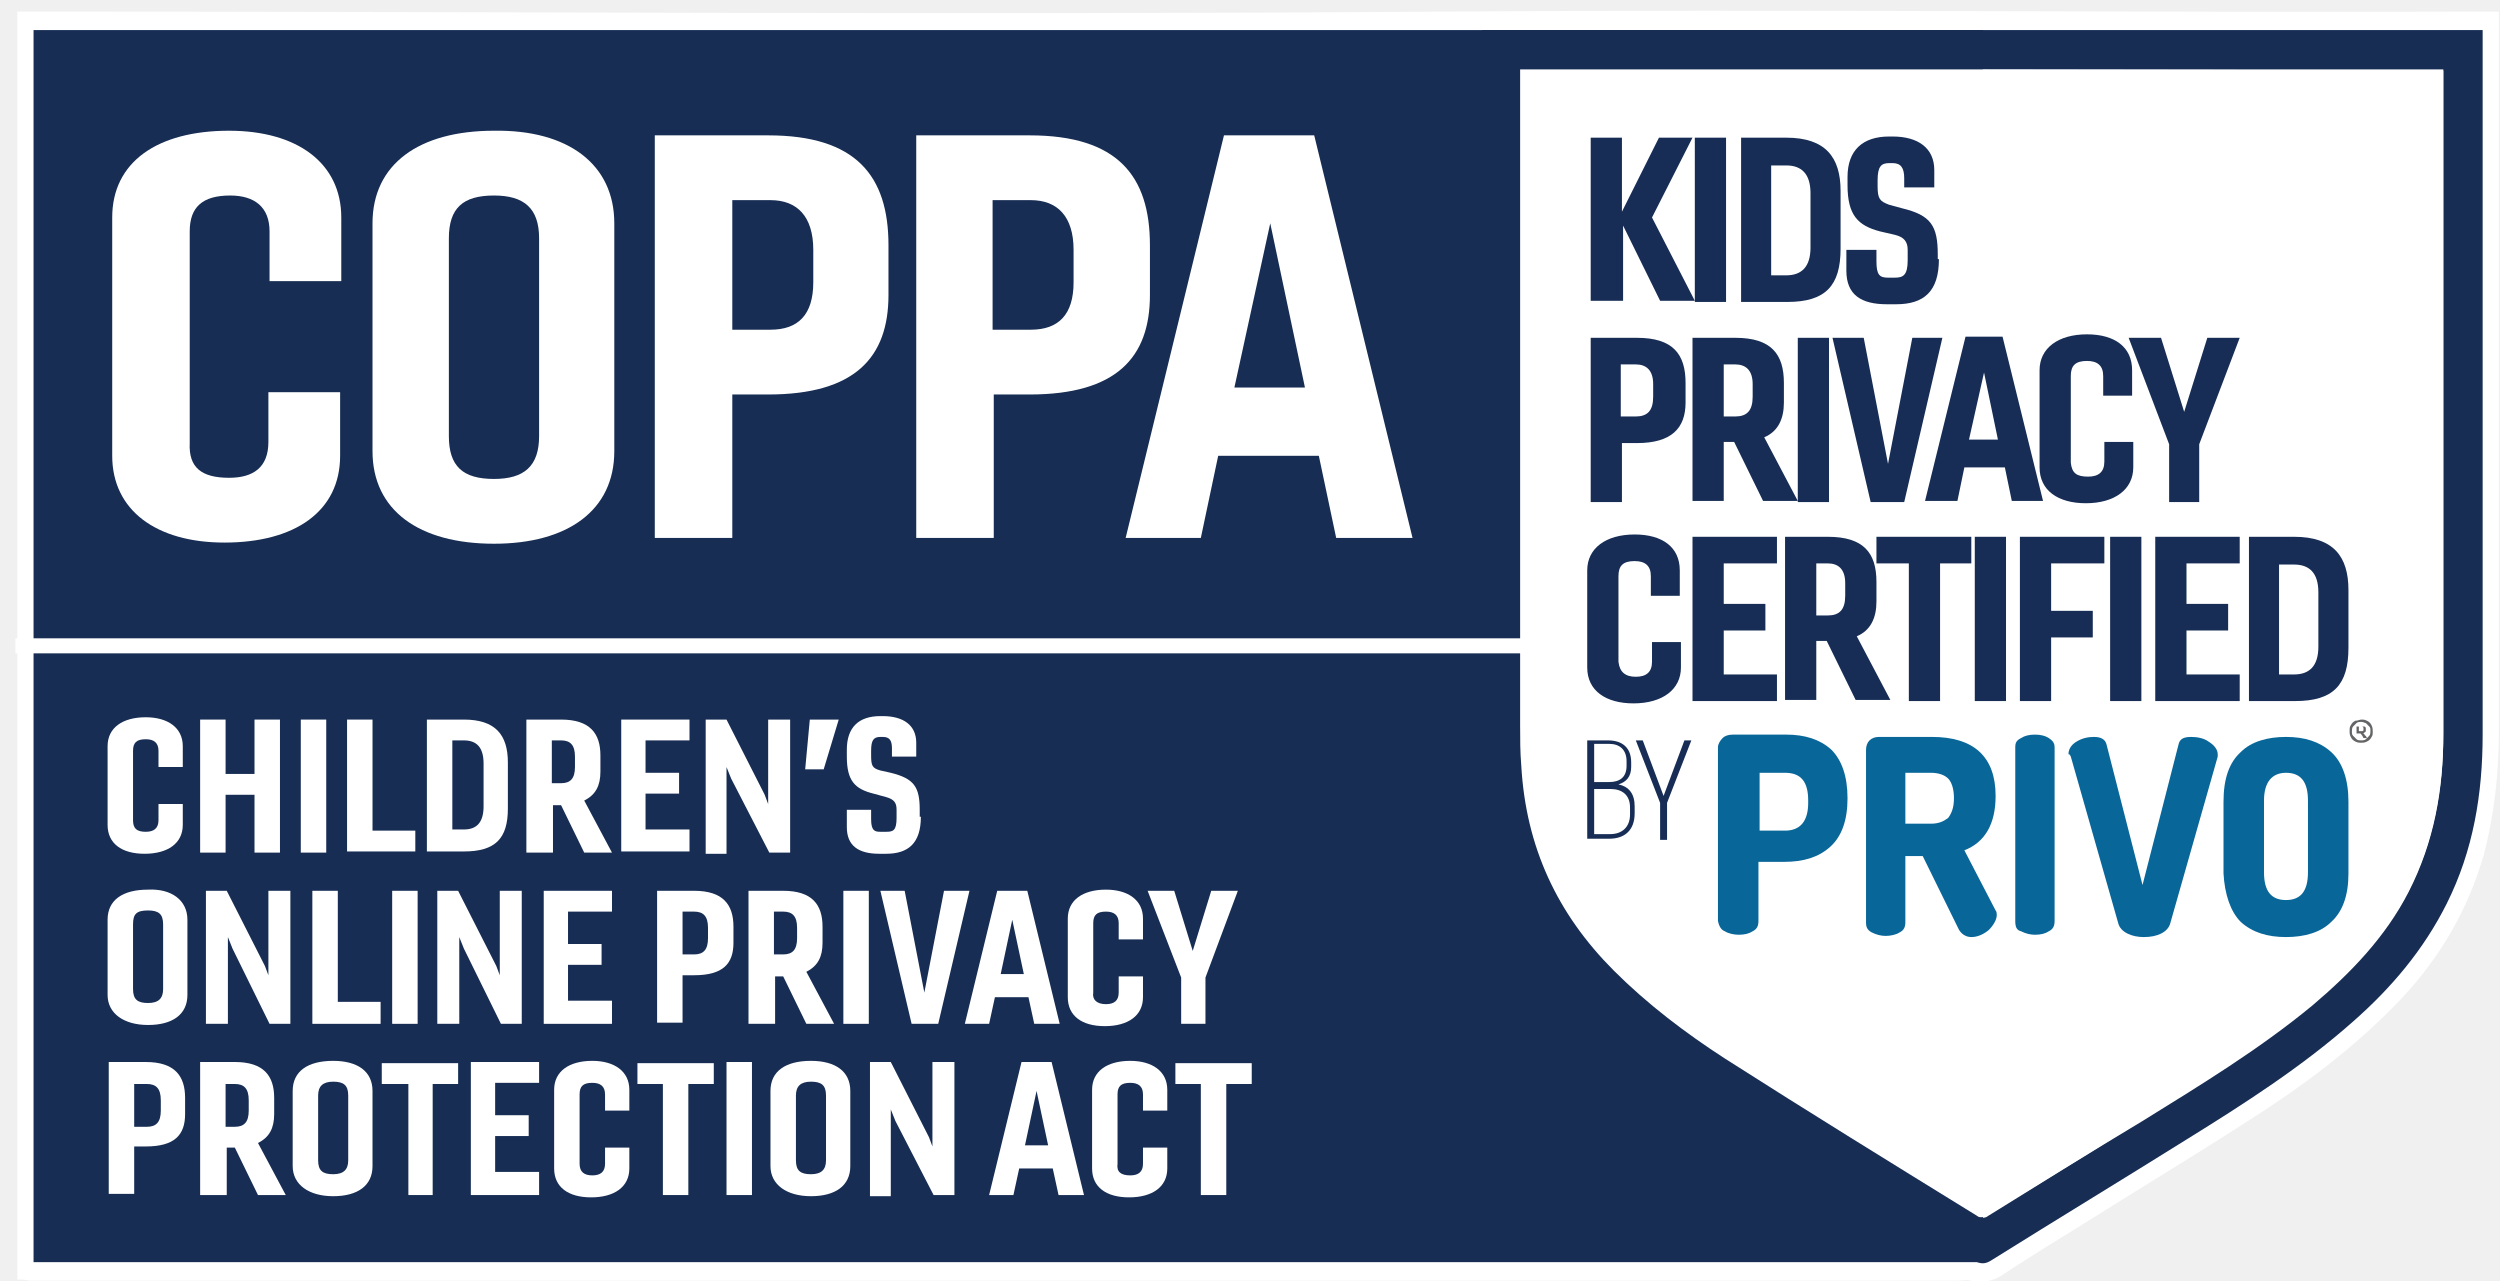
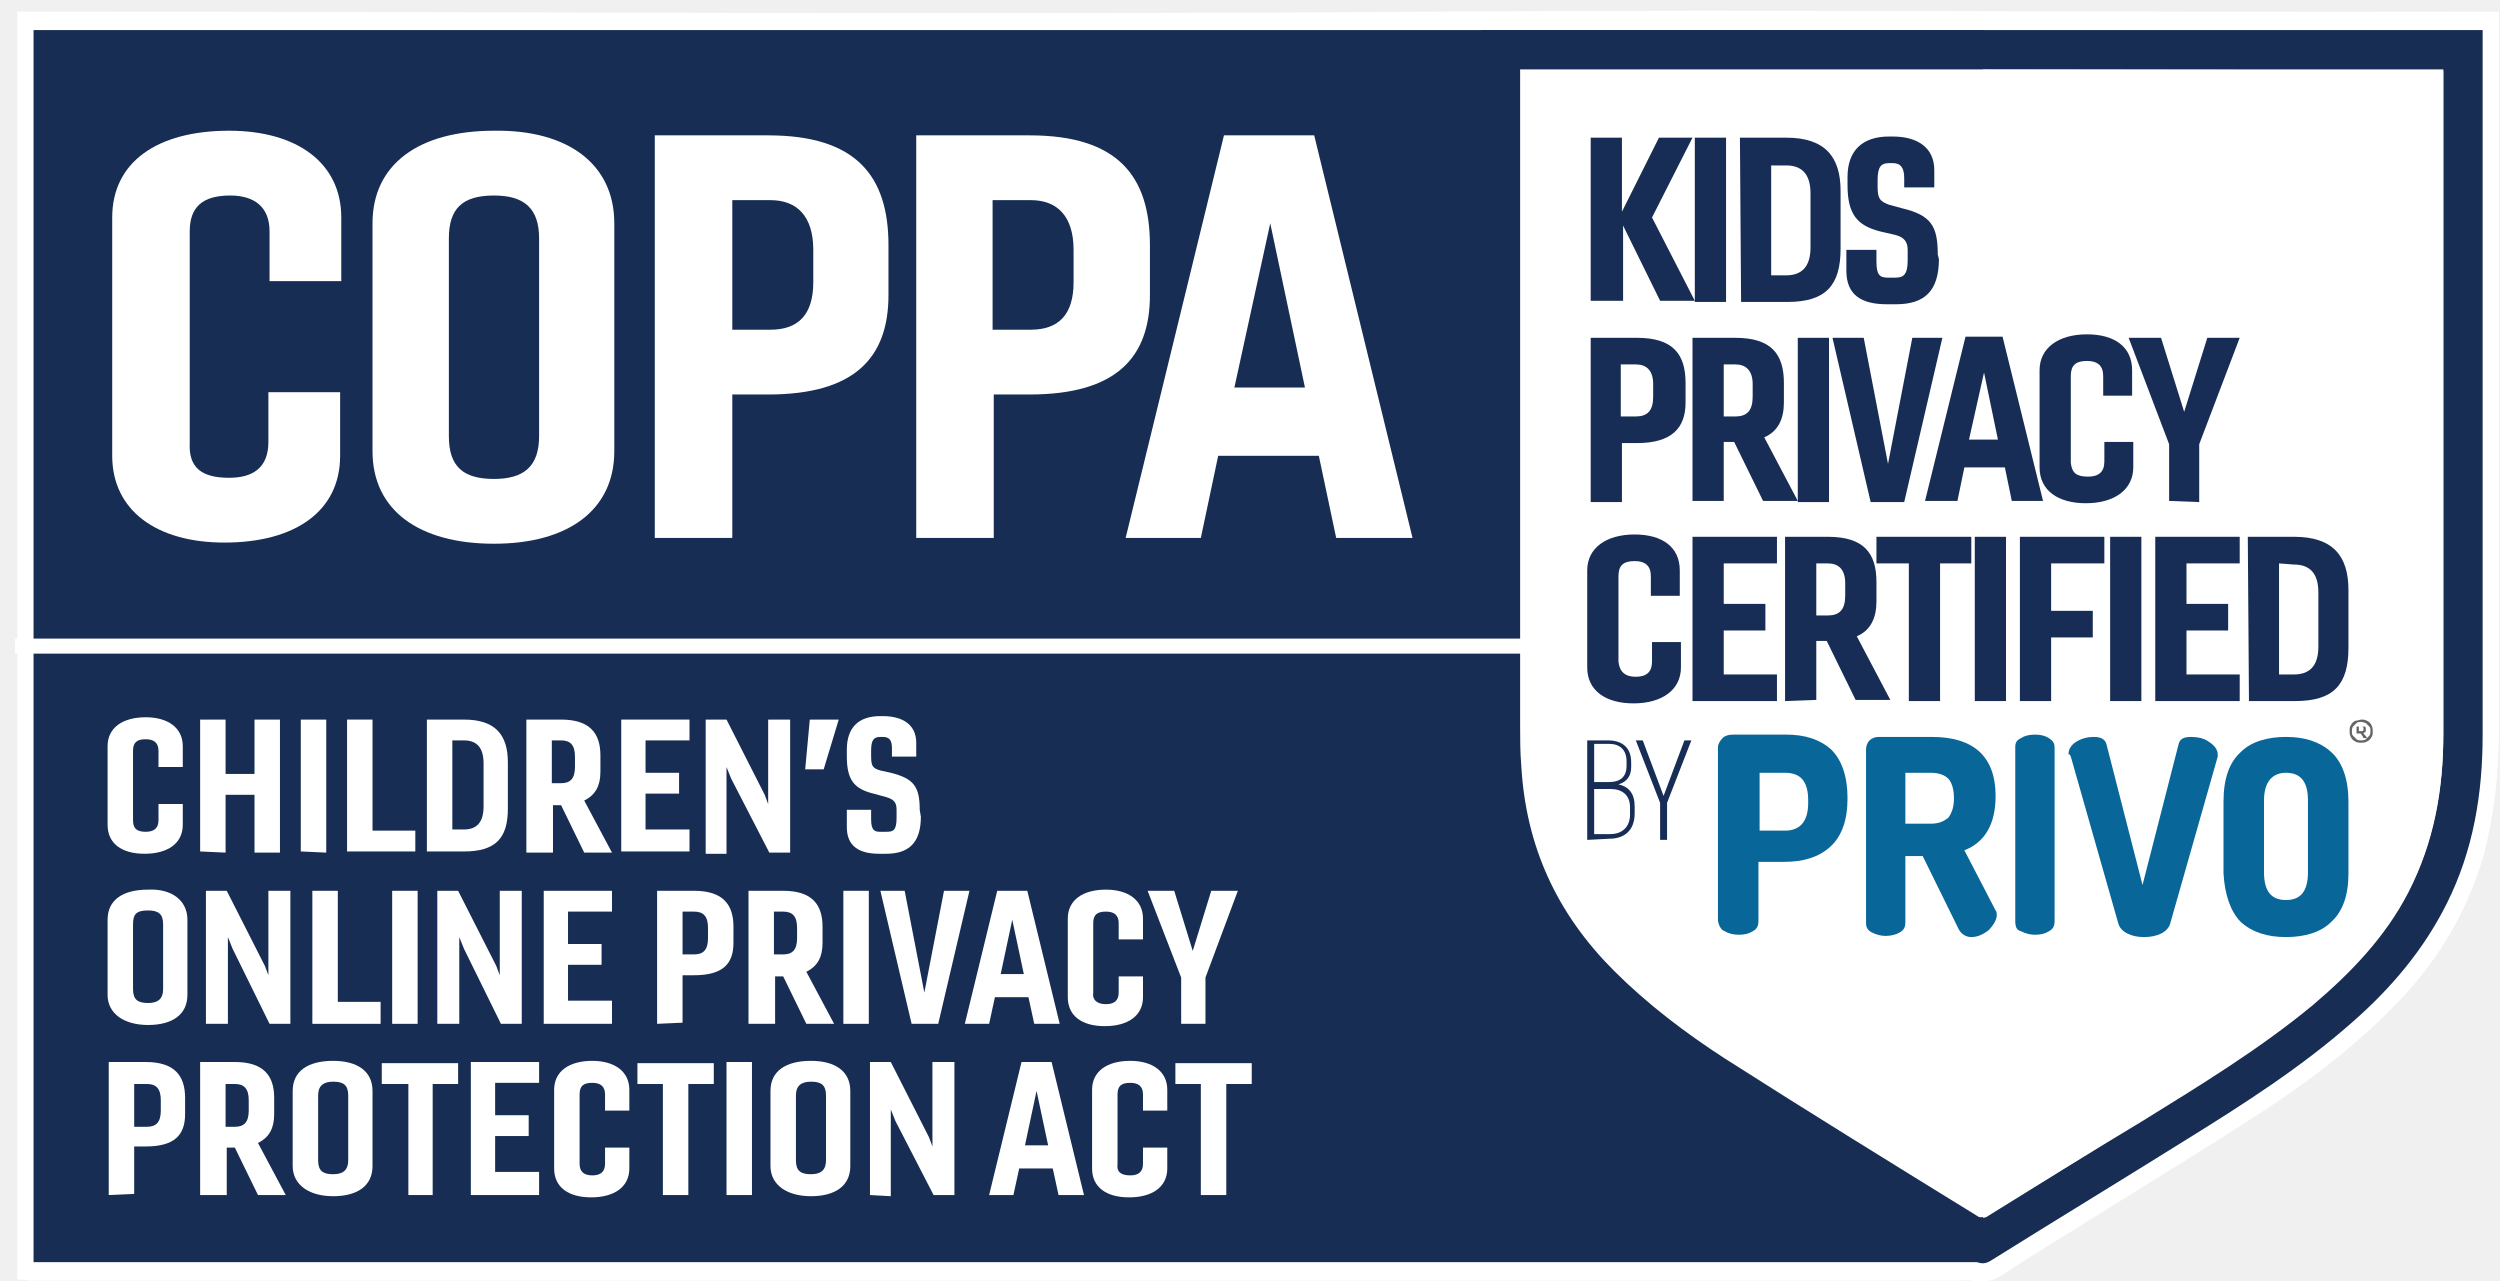
<svg xmlns="http://www.w3.org/2000/svg" version="1.1" id="Layer_1" x="0px" y="0px" viewBox="0 0 216.1 110.7" style="enable-background:new 0 0 216.1 110.7;" xml:space="preserve">
  <style type="text/css">
	.st0{fill:#FFFFFF;}
	.st1{fill:#172D54;}
	.st2{fill-rule:evenodd;clip-rule:evenodd;fill:#086699;}
	.st3{fill:#646566;}
	.st4{fill:#172D55;}
</style>
  <g>
    <path class="st0" d="M131.4,6c26.6,0,53.2,0,79.8,0c0,0.3,0,0.5,0,0.8c0,18.9,0,37.8,0,56.6c0,4.7-0.8,9.3-3,13.6   c-2,3.9-5,7-8.3,9.8c-4.6,3.8-9.6,6.9-14.7,10c-4.5,2.8-9,5.6-13.5,8.3c-0.2,0.1-0.6,0.2-0.8,0c-7.3-4.5-14.6-9-21.8-13.6   c-3.4-2.2-6.7-4.7-9.6-7.6c-4.9-4.9-7.6-10.7-8-17.7c-0.1-1.2-0.1-2.3-0.1-3.5c0-18.6,0-37.2,0-55.8C131.4,6.7,131.4,6.4,131.4,6z" />
    <g>
      <path class="st0" d="M1.5,110.6c0-36.5,0-73.1,0-109.6c0.4,0,0.7,0,1,0c40.8,0,81.6,0.3,122.4,0c30-0.2,60.1,0.1,90.1,0    c0.3,0,0.6,0,1,0c0,0.7,0-0.7,0,0c0,20.1,0,42.2,0,62.3c0,3.6-0.4,7.1-1.3,10.6c-1.4,4.8-3.8,8.9-7.2,12.5    c-4,4.2-8.6,7.6-13.5,10.7c-4.2,2.7-8.5,5.3-12.8,8c-2.7,1.7-5.4,3.3-8.1,5.1c-0.9,0.6-1.8,0.7-2.8,0.5c-0.3-0.1-0.6,0-1,0    c-55.6,0-111.2,0-166.8,0C2.2,110.6,1.8,110.6,1.5,110.6z" />
    </g>
    <rect x="2.9" y="2.6" class="st1" width="168.5" height="106.5" />
    <g>
-       <path class="st0" d="M12.6,71.9c0.7,0,1.1-0.3,1.1-1v-1.4h2.1v1.8c0,1.6-1.3,2.5-3.3,2.5c-2,0-3.2-0.9-3.2-2.5v-6.8    c0-1.6,1.3-2.5,3.3-2.5c1.9,0,3.2,0.9,3.2,2.5v1.8h-2.1v-1.4c0-0.7-0.4-1-1.1-1c-0.8,0-1.1,0.3-1.1,1v6    C11.5,71.6,11.8,71.9,12.6,71.9z" />
-       <path class="st0" d="M17.3,73.6V62.2h2.2v4.7h2.5v-4.7h2.2v11.5h-2.2v-5h-2.5v5H17.3z" />
-       <path class="st0" d="M26,73.6V62.2h2.2v11.5H26z" />
+       <path class="st0" d="M12.6,71.9c0.7,0,1.1-0.3,1.1-1v-1.4h2.1v1.8c0,1.6-1.3,2.5-3.3,2.5s-3.2-0.9-3.2-2.5v-6.8    c0-1.6,1.3-2.5,3.3-2.5c1.9,0,3.2,0.9,3.2,2.5v1.8h-2.1v-1.4c0-0.7-0.4-1-1.1-1c-0.8,0-1.1,0.3-1.1,1v6    C11.5,71.6,11.8,71.9,12.6,71.9z" />
+       <path class="st0" d="M17.3,73.6V62.2h2.2v4.7H22v-4.7h2.2v11.5H22v-5h-2.5v5L17.3,73.6L17.3,73.6z" />
+       <path class="st0" d="M26,73.6V62.2h2.2v11.5L26,73.6L26,73.6z" />
      <path class="st0" d="M35.9,73.6H30V62.2h2.2v9.6h3.7V73.6z" />
      <path class="st0" d="M36.9,62.2h3.2c2.7,0,3.8,1.3,3.8,3.7v4c0,2.6-1.1,3.7-3.8,3.7h-3.2V62.2z M39.1,64v7.7h1    c1.1,0,1.7-0.6,1.7-2V66c0-1.4-0.6-2-1.7-2H39.1z" />
-       <path class="st0" d="M45.5,73.6V62.2h3c2.5,0,3.4,1.2,3.4,3.1v1.4c0,1.2-0.4,2-1.4,2.5l2.4,4.5h-2.4l-2-4.1h-0.7v4.1H45.5z     M47.7,64v3.7h0.8c0.8,0,1.2-0.4,1.2-1.4v-0.9c0-1-0.4-1.4-1.2-1.4H47.7z" />
+       <path class="st0" d="M45.5,73.6V62.2h3c2.5,0,3.4,1.2,3.4,3.1v1.4c0,1.2-0.4,2-1.4,2.5l2.4,4.5h-2.4l-2-4.1h-0.7v4.1h-2.3V73.6z     M47.7,64v3.7h0.8c0.8,0,1.2-0.4,1.2-1.4v-0.9c0-1-0.4-1.4-1.2-1.4C48.5,64,47.7,64,47.7,64z" />
      <path class="st0" d="M59.6,73.6h-5.9V62.2h5.9V64h-3.8v2.8h2.9v1.8h-2.9v3.1h3.8V73.6z" />
-       <path class="st0" d="M61,73.6V62.2h1.8l3.3,6.5l0.3,0.8l0-0.9v-6.4h1.9v11.5h-1.8l-3.3-6.4l-0.4-1l0,1v6.5H61z" />
+       <path class="st0" d="M61,73.6V62.2h1.8l3.3,6.5l0.3,0.8v-0.9v-6.4h1.9v11.5h-1.8l-3.3-6.4l-0.4-1v1v6.5H61V73.6z" />
      <path class="st0" d="M69.6,66.5l0.4-4.3h2.5l-1.3,4.3H69.6z" />
-       <path class="st0" d="M79.6,70.6c0,2.3-1.1,3.2-3,3.2H76c-1.8,0-2.8-0.7-2.8-2.3V70h2.1v0.8c0,1,0.3,1.1,0.8,1.1h0.5    c0.6,0,0.9-0.1,0.9-1.2V70c0-0.6-0.2-0.9-0.9-1.1l-1.1-0.3c-1.6-0.4-2.3-1.1-2.3-3.2v-0.6c0-1.9,1-2.9,2.9-2.9h0.2    c1.8,0,2.9,0.8,2.9,2.3v1.2h-2.1v-0.7c0-0.7-0.2-1-0.8-1h-0.2c-0.6,0-0.8,0.3-0.8,1.2v0.4c0,0.9,0.1,1.1,0.8,1.3l0.9,0.2    c2,0.5,2.5,1.2,2.5,3.2V70.6z" />
-       <path class="st0" d="M16.2,79.5V86c0,1.7-1.3,2.6-3.4,2.6c-2.1,0-3.5-1-3.5-2.6v-6.5c0-1.7,1.3-2.6,3.5-2.6    C14.8,76.8,16.2,77.8,16.2,79.5z M11.5,79.9v5.6c0,0.9,0.4,1.2,1.3,1.2c0.9,0,1.3-0.4,1.3-1.2v-5.6c0-0.9-0.4-1.2-1.3-1.2    C11.8,78.7,11.5,79,11.5,79.9z" />
-       <path class="st0" d="M17.8,88.5V77h1.8l3.3,6.5l0.3,0.8l0-0.9V77h1.9v11.5h-1.8L20.1,82l-0.4-1l0,1v6.5H17.8z" />
+       <path class="st0" d="M79.6,70.6c0,2.3-1.1,3.2-3,3.2H76c-1.8,0-2.8-0.7-2.8-2.3V70h2.1v0.8c0,1,0.3,1.1,0.8,1.1h0.5    c0.6,0,0.9-0.1,0.9-1.2V70c0-0.6-0.2-0.9-0.9-1.1l-1.1-0.3c-1.6-0.4-2.3-1.1-2.3-3.2v-0.6c0-1.9,1-2.9,2.9-2.9h0.2    c1.8,0,2.9,0.8,2.9,2.3v1.2h-2.1v-0.7c0-0.7-0.2-1-0.8-1h-0.2c-0.6,0-0.8,0.3-0.8,1.2v0.4c0,0.9,0.1,1.1,0.8,1.3l0.9,0.2    c2,0.5,2.5,1.2,2.5,3.2L79.6,70.6L79.6,70.6z" />
+       <path class="st0" d="M16.2,79.5V86c0,1.7-1.3,2.6-3.4,2.6s-3.5-1-3.5-2.6v-6.5c0-1.7,1.3-2.6,3.5-2.6    C14.8,76.8,16.2,77.8,16.2,79.5z M11.5,79.9v5.6c0,0.9,0.4,1.2,1.3,1.2c0.9,0,1.3-0.4,1.3-1.2v-5.6c0-0.9-0.4-1.2-1.3-1.2    C11.8,78.7,11.5,79,11.5,79.9z" />
+       <path class="st0" d="M17.8,88.5V77h1.8l3.3,6.5l0.3,0.8v-0.9V77h1.9v11.5h-1.8L20.1,82l-0.4-1v1v6.5H17.8z" />
      <path class="st0" d="M32.9,88.5H27V77h2.2v9.6h3.7V88.5z" />
      <path class="st0" d="M33.9,88.5V77h2.2v11.5H33.9z" />
-       <path class="st0" d="M37.8,88.5V77h1.8l3.3,6.5l0.3,0.8l0-0.9V77h1.9v11.5h-1.8L40.1,82l-0.4-1l0,1v6.5H37.8z" />
-       <path class="st0" d="M52.9,88.5h-5.9V77h5.9v1.8h-3.8v2.8H52v1.8h-2.9v3.1h3.8V88.5z" />
-       <path class="st0" d="M56.8,88.5V77H60c2.5,0,3.4,1.2,3.4,3.1v1.4c0,1.8-0.9,2.8-3.4,2.8h-1v4.1H56.8z M59,78.8v3.7H60    c0.8,0,1.2-0.4,1.2-1.4v-0.9c0-1-0.4-1.4-1.2-1.4H59z" />
-       <path class="st0" d="M64.7,88.5V77h3c2.5,0,3.4,1.2,3.4,3.1v1.4c0,1.2-0.4,2-1.4,2.5l2.4,4.5h-2.4l-2-4.1h-0.7v4.1H64.7z     M66.9,78.8v3.7h0.8c0.8,0,1.2-0.4,1.2-1.4v-0.9c0-1-0.4-1.4-1.2-1.4H66.9z" />
+       <path class="st0" d="M37.8,88.5V77h1.8l3.3,6.5l0.3,0.8v-0.9V77h1.9v11.5h-1.8L40.1,82l-0.4-1v1v6.5H37.8z" />
+       <path class="st0" d="M52.9,88.5H47V77h5.9v1.8h-3.8v2.8H52v1.8h-2.9v3.1h3.8C52.9,86.5,52.9,88.5,52.9,88.5z" />
+       <path class="st0" d="M56.8,88.5V77H60c2.5,0,3.4,1.2,3.4,3.1v1.4c0,1.8-0.9,2.8-3.4,2.8h-1v4.1L56.8,88.5L56.8,88.5z M59,78.8v3.7    h1c0.8,0,1.2-0.4,1.2-1.4v-0.9c0-1-0.4-1.4-1.2-1.4C60,78.8,59,78.8,59,78.8z" />
+       <path class="st0" d="M64.7,88.5V77h3c2.5,0,3.4,1.2,3.4,3.1v1.4c0,1.2-0.4,2-1.4,2.5l2.4,4.5h-2.4l-2-4.1H67v4.1H64.7z M66.9,78.8    v3.7h0.8c0.8,0,1.2-0.4,1.2-1.4v-0.9c0-1-0.4-1.4-1.2-1.4C67.7,78.8,66.9,78.8,66.9,78.8z" />
      <path class="st0" d="M72.9,88.5V77h2.2v11.5H72.9z" />
      <path class="st0" d="M83.8,77l-2.7,11.5h-2.3L76.1,77h2.1l1.7,8.8l1.7-8.8H83.8z" />
-       <path class="st0" d="M83.4,88.5L86.2,77h2.6l2.8,11.5h-2.2l-0.5-2.3h-2.9l-0.5,2.3H83.4z M86.5,84.2h2l-1-4.7L86.5,84.2z" />
-       <path class="st0" d="M95.6,86.8c0.7,0,1.1-0.3,1.1-1v-1.4h2.1v1.8c0,1.6-1.3,2.5-3.3,2.5c-2,0-3.2-0.9-3.2-2.5v-6.8    c0-1.6,1.3-2.5,3.3-2.5c1.9,0,3.2,0.9,3.2,2.5v1.8h-2.1v-1.4c0-0.7-0.4-1-1.1-1c-0.8,0-1.1,0.3-1.1,1v6    C94.4,86.4,94.8,86.8,95.6,86.8z" />
+       <path class="st0" d="M83.4,88.5L86.2,77h2.6l2.8,11.5h-2.2l-0.5-2.3H86l-0.5,2.3H83.4z M86.5,84.2h2l-1-4.7L86.5,84.2z" />
+       <path class="st0" d="M95.6,86.8c0.7,0,1.1-0.3,1.1-1v-1.4h2.1v1.8c0,1.6-1.3,2.5-3.3,2.5s-3.2-0.9-3.2-2.5v-6.8    c0-1.6,1.3-2.5,3.3-2.5c1.9,0,3.2,0.9,3.2,2.5v1.8h-2.1v-1.4c0-0.7-0.4-1-1.1-1c-0.8,0-1.1,0.3-1.1,1v6    C94.4,86.4,94.8,86.8,95.6,86.8z" />
      <path class="st0" d="M102.1,88.5v-4L99.2,77h2.3l1.6,5.2l1.6-5.2h2.3l-2.8,7.5v4H102.1z" />
-       <path class="st0" d="M9.4,103.3V91.8h3.2c2.5,0,3.4,1.2,3.4,3.1v1.4c0,1.8-0.9,2.8-3.4,2.8h-1v4.1H9.4z M11.6,93.7v3.7h1.1    c0.8,0,1.2-0.4,1.2-1.4v-0.9c0-1-0.4-1.4-1.2-1.4H11.6z" />
-       <path class="st0" d="M17.3,103.3V91.8h3c2.5,0,3.4,1.2,3.4,3.1v1.4c0,1.2-0.4,2-1.4,2.5l2.4,4.5h-2.4l-2-4.1h-0.7v4.1H17.3z     M19.5,93.7v3.7h0.8c0.8,0,1.2-0.4,1.2-1.4v-0.9c0-1-0.4-1.4-1.2-1.4H19.5z" />
-       <path class="st0" d="M32.2,94.3v6.5c0,1.7-1.3,2.6-3.4,2.6c-2.1,0-3.5-1-3.5-2.6v-6.5c0-1.7,1.3-2.6,3.5-2.6    C30.9,91.7,32.2,92.6,32.2,94.3z M27.5,94.7v5.6c0,0.9,0.4,1.2,1.3,1.2c0.9,0,1.3-0.4,1.3-1.2v-5.6c0-0.9-0.4-1.2-1.3-1.2    C27.9,93.5,27.5,93.9,27.5,94.7z" />
+       <path class="st0" d="M9.4,103.3V91.8h3.2c2.5,0,3.4,1.2,3.4,3.1v1.4c0,1.8-0.9,2.8-3.4,2.8h-1v4.1L9.4,103.3L9.4,103.3z     M11.6,93.7v3.7h1.1c0.8,0,1.2-0.4,1.2-1.4v-0.9c0-1-0.4-1.4-1.2-1.4C12.7,93.7,11.6,93.7,11.6,93.7z" />
+       <path class="st0" d="M17.3,103.3V91.8h3c2.5,0,3.4,1.2,3.4,3.1v1.4c0,1.2-0.4,2-1.4,2.5l2.4,4.5h-2.4l-2-4.1h-0.7v4.1H17.3z     M19.5,93.7v3.7h0.8c0.8,0,1.2-0.4,1.2-1.4v-0.9c0-1-0.4-1.4-1.2-1.4C20.3,93.7,19.5,93.7,19.5,93.7z" />
+       <path class="st0" d="M32.2,94.3v6.5c0,1.7-1.3,2.6-3.4,2.6s-3.5-1-3.5-2.6v-6.5c0-1.7,1.3-2.6,3.5-2.6    C30.9,91.7,32.2,92.6,32.2,94.3z M27.5,94.7v5.6c0,0.9,0.4,1.2,1.3,1.2s1.3-0.4,1.3-1.2v-5.6c0-0.9-0.4-1.2-1.3-1.2    S27.5,93.9,27.5,94.7z" />
      <path class="st0" d="M35.3,103.3v-9.6H33v-1.8h6.6v1.8h-2.2v9.6H35.3z" />
      <path class="st0" d="M46.6,103.3h-5.9V91.8h5.9v1.8h-3.8v2.8h2.9v1.8h-2.9v3.1h3.8V103.3z" />
-       <path class="st0" d="M51.2,101.6c0.7,0,1.1-0.3,1.1-1v-1.4h2.1v1.8c0,1.6-1.3,2.5-3.3,2.5c-2,0-3.2-0.9-3.2-2.5v-6.8    c0-1.6,1.3-2.5,3.3-2.5c1.9,0,3.2,0.9,3.2,2.5V96h-2.1v-1.4c0-0.7-0.4-1-1.1-1c-0.8,0-1.1,0.3-1.1,1v6    C50.1,101.3,50.5,101.6,51.2,101.6z" />
+       <path class="st0" d="M51.2,101.6c0.7,0,1.1-0.3,1.1-1v-1.4h2.1v1.8c0,1.6-1.3,2.5-3.3,2.5s-3.2-0.9-3.2-2.5v-6.8    c0-1.6,1.3-2.5,3.3-2.5c1.9,0,3.2,0.9,3.2,2.5V96h-2.1v-1.4c0-0.7-0.4-1-1.1-1c-0.8,0-1.1,0.3-1.1,1v6    C50.1,101.3,50.5,101.6,51.2,101.6z" />
      <path class="st0" d="M57.3,103.3v-9.6h-2.2v-1.8h6.6v1.8h-2.2v9.6H57.3z" />
      <path class="st0" d="M62.8,103.3V91.8H65v11.5H62.8z" />
-       <path class="st0" d="M73.5,94.3v6.5c0,1.7-1.3,2.6-3.4,2.6c-2.1,0-3.5-1-3.5-2.6v-6.5c0-1.7,1.3-2.6,3.5-2.6    C72.2,91.7,73.5,92.6,73.5,94.3z M68.8,94.7v5.6c0,0.9,0.4,1.2,1.3,1.2c0.9,0,1.3-0.4,1.3-1.2v-5.6c0-0.9-0.4-1.2-1.3-1.2    C69.2,93.5,68.8,93.9,68.8,94.7z" />
-       <path class="st0" d="M75.2,103.3V91.8H77l3.3,6.5l0.3,0.8l0-0.9v-6.4h1.9v11.5h-1.8l-3.3-6.4l-0.4-1l0,1v6.5H75.2z" />
+       <path class="st0" d="M73.5,94.3v6.5c0,1.7-1.3,2.6-3.4,2.6s-3.5-1-3.5-2.6v-6.5c0-1.7,1.3-2.6,3.5-2.6    C72.2,91.7,73.5,92.6,73.5,94.3z M68.8,94.7v5.6c0,0.9,0.4,1.2,1.3,1.2s1.3-0.4,1.3-1.2v-5.6c0-0.9-0.4-1.2-1.3-1.2    C69.2,93.5,68.8,93.9,68.8,94.7z" />
+       <path class="st0" d="M75.2,103.3V91.8H77l3.3,6.5l0.3,0.8v-0.9v-6.4h1.9v11.5h-1.8l-3.3-6.4l-0.4-1v1v6.5L75.2,103.3L75.2,103.3z" />
      <path class="st0" d="M85.5,103.3l2.8-11.5h2.6l2.8,11.5h-2.2L91,101h-2.9l-0.5,2.3H85.5z M88.6,99h2l-1-4.7L88.6,99z" />
-       <path class="st0" d="M97.7,101.6c0.7,0,1.1-0.3,1.1-1v-1.4h2.1v1.8c0,1.6-1.3,2.5-3.3,2.5c-2,0-3.2-0.9-3.2-2.5v-6.8    c0-1.6,1.3-2.5,3.3-2.5c1.9,0,3.2,0.9,3.2,2.5V96h-2.1v-1.4c0-0.7-0.4-1-1.1-1c-0.8,0-1.1,0.3-1.1,1v6    C96.5,101.3,96.9,101.6,97.7,101.6z" />
+       <path class="st0" d="M97.7,101.6c0.7,0,1.1-0.3,1.1-1v-1.4h2.1v1.8c0,1.6-1.3,2.5-3.3,2.5s-3.2-0.9-3.2-2.5v-6.8    c0-1.6,1.3-2.5,3.3-2.5c1.9,0,3.2,0.9,3.2,2.5V96h-2.1v-1.4c0-0.7-0.4-1-1.1-1c-0.8,0-1.1,0.3-1.1,1v6    C96.5,101.3,96.9,101.6,97.7,101.6z" />
      <path class="st0" d="M103.8,103.3v-9.6h-2.2v-1.8h6.6v1.8H106v9.6H103.8z" />
    </g>
    <g>
      <path class="st1" d="M128.1,2.6c28.9,0,57.7,0,86.5,0c0,0.3,0,0.5,0,0.8c0,20,0,40,0,60.1c0,5.1-0.8,10-3.1,14.6    c-2,4-4.8,7.3-8.1,10.2c-4.4,3.9-9.4,7.1-14.4,10.2c-5.6,3.5-11.2,6.9-16.8,10.4c-0.6,0.4-1,0.4-1.7,0    c-7.4-4.6-14.9-9.2-22.3-13.9c-4-2.6-7.8-5.4-11.2-8.8c-5.5-5.5-8.4-12-8.8-19.8c-0.1-1.3-0.1-2.6-0.1-3.8c0-19.6,0-39.3,0-58.9    C128.1,3.3,128.1,3,128.1,2.6z M131.4,6c0,0.4,0,0.7,0,1c0,18.6,0,37.2,0,55.8c0,1.2,0.1,2.3,0.1,3.5c0.4,6.9,3.1,12.8,8,17.7    c2.9,2.9,6.1,5.4,9.6,7.6c7.2,4.6,14.6,9.1,21.8,13.6c0.2,0.1,0.6,0.1,0.8,0c4.5-2.8,9-5.6,13.5-8.3c5-3.1,10.1-6.2,14.7-10    c3.3-2.8,6.3-5.9,8.3-9.8c2.2-4.3,3-8.8,3-13.6c0-18.9,0-37.8,0-56.6c0-0.3,0-0.5,0-0.8C184.6,6,158.1,6,131.4,6z" />
      <path class="st0" d="M131.4,6c26.6,0,53.2,0,79.8,0c0,0.3,0,0.5,0,0.8c0,18.9,0,37.8,0,56.6c0,4.7-0.8,9.3-3,13.6    c-2,3.9-5,7-8.3,9.8c-4.6,3.8-9.6,6.9-14.7,10c-4.5,2.8-9,5.6-13.5,8.3c-0.2,0.1-0.6,0.2-0.8,0c-7.3-4.5-14.6-9-21.8-13.6    c-3.4-2.2-6.7-4.7-9.6-7.6c-4.9-4.9-7.6-10.7-8-17.7c-0.1-1.2-0.1-2.3-0.1-3.5c0-18.6,0-37.2,0-55.8C131.4,6.7,131.4,6.4,131.4,6z    " />
    </g>
    <g>
      <g>
        <g>
          <g>
            <g>
              <g>
-                 <path class="st2" d="M149.1,80.5c0.3,0.2,0.8,0.3,1.2,0.3c0.5,0,0.9-0.1,1.2-0.3c0.4-0.2,0.5-0.5,0.5-0.9v-5.1h2.2         c1.7,0,3-0.4,4-1.3c1-0.9,1.5-2.3,1.5-4.2V69c0-1.9-0.5-3.3-1.4-4.2c-1-0.9-2.3-1.3-3.9-1.3h-4.6c-0.4,0-0.7,0.1-0.9,0.3         c-0.2,0.2-0.4,0.5-0.4,0.8v15C148.6,80.1,148.8,80.4,149.1,80.5 M152.1,66.8h2.2c1.4,0,2,0.8,2,2.4v0.2c0,1.6-0.7,2.4-2,2.4         h-2.2V66.8z" />
-                 <path class="st2" d="M161.8,80.6c0.4,0.2,0.8,0.3,1.2,0.3c0.4,0,0.9-0.1,1.2-0.3c0.4-0.2,0.5-0.5,0.5-0.9V74h1.5l3.1,6.3         c0.2,0.4,0.6,0.7,1.1,0.7c0.5,0,1-0.2,1.5-0.6c0.4-0.4,0.7-0.9,0.7-1.3c0-0.1,0-0.3-0.1-0.4l-2.7-5.2         c1.8-0.7,2.7-2.3,2.7-4.7c0-3.4-1.9-5.1-5.5-5.1h-4.6c-0.3,0-0.6,0.1-0.8,0.3c-0.2,0.2-0.3,0.5-0.3,0.8v15         C161.3,80.1,161.4,80.4,161.8,80.6 M164.7,66.8h2.2c0.7,0,1.2,0.2,1.5,0.5c0.3,0.3,0.5,0.9,0.5,1.7c0,0.8-0.2,1.3-0.5,1.7         c-0.4,0.3-0.8,0.5-1.5,0.5h-2.2V66.8z" />
-                 <path class="st2" d="M174.7,80.5c0.4,0.2,0.8,0.3,1.2,0.3c0.5,0,0.9-0.1,1.2-0.3c0.4-0.2,0.5-0.5,0.5-0.9v-15         c0-0.4-0.2-0.6-0.5-0.8c-0.3-0.2-0.7-0.3-1.2-0.3c-0.5,0-0.9,0.1-1.2,0.3c-0.4,0.2-0.5,0.4-0.5,0.8v15         C174.2,80.1,174.3,80.4,174.7,80.5" />
+                 <path class="st2" d="M149.1,80.5c0.3,0.2,0.8,0.3,1.2,0.3c0.5,0,0.9-0.1,1.2-0.3c0.4-0.2,0.5-0.5,0.5-0.9v-5.1h2.2         c1.7,0,3-0.4,4-1.3s1.5-2.3,1.5-4.2l0,0c0-1.9-0.5-3.3-1.4-4.2c-1-0.9-2.3-1.3-3.9-1.3h-4.6c-0.4,0-0.7,0.1-0.9,0.3         c-0.2,0.2-0.4,0.5-0.4,0.8v15C148.6,80.1,148.8,80.4,149.1,80.5 M152.1,66.8h2.2c1.4,0,2,0.8,2,2.4v0.2c0,1.6-0.7,2.4-2,2.4         h-2.2V66.8z" />
+                 <path class="st2" d="M161.8,80.6c0.4,0.2,0.8,0.3,1.2,0.3s0.9-0.1,1.2-0.3c0.4-0.2,0.5-0.5,0.5-0.9V74h1.5l3.1,6.3         c0.2,0.4,0.6,0.7,1.1,0.7s1-0.2,1.5-0.6c0.4-0.4,0.7-0.9,0.7-1.3c0-0.1,0-0.3-0.1-0.4l-2.7-5.2c1.8-0.7,2.7-2.3,2.7-4.7         c0-3.4-1.9-5.1-5.5-5.1h-4.6c-0.3,0-0.6,0.1-0.8,0.3c-0.2,0.2-0.3,0.5-0.3,0.8v15C161.3,80.1,161.4,80.4,161.8,80.6          M164.7,66.8h2.2c0.7,0,1.2,0.2,1.5,0.5s0.5,0.9,0.5,1.7c0,0.8-0.2,1.3-0.5,1.7c-0.4,0.3-0.8,0.5-1.5,0.5h-2.2V66.8z" />
+                 <path class="st2" d="M174.7,80.5c0.4,0.2,0.8,0.3,1.2,0.3c0.5,0,0.9-0.1,1.2-0.3c0.4-0.2,0.5-0.5,0.5-0.9v-15         c0-0.4-0.2-0.6-0.5-0.8s-0.7-0.3-1.2-0.3s-0.9,0.1-1.2,0.3c-0.4,0.2-0.5,0.4-0.5,0.8v15C174.2,80.1,174.3,80.4,174.7,80.5" />
                <path class="st2" d="M179,65.4l4.1,14.4c0.1,0.4,0.4,0.7,0.8,0.9c0.4,0.2,0.9,0.3,1.4,0.3c0.6,0,1.1-0.1,1.5-0.3         c0.4-0.2,0.7-0.5,0.8-0.9l4.1-14.4c0-0.1,0-0.2,0-0.2c0-0.4-0.3-0.8-0.8-1.1c-0.4-0.3-1-0.4-1.5-0.4c-0.7,0-1,0.2-1.1,0.7         l-3.1,12.1l-3.1-12.1c-0.1-0.5-0.5-0.7-1.1-0.7c-0.5,0-1,0.1-1.5,0.4c-0.5,0.3-0.7,0.7-0.7,1.1         C178.9,65.2,178.9,65.2,179,65.4" />
-                 <path class="st2" d="M193.7,79.7c1,0.9,2.3,1.3,3.9,1.3c1.6,0,3-0.4,3.9-1.3c1-0.9,1.5-2.3,1.5-4.2v-6.2         c0-1.9-0.5-3.4-1.5-4.3c-1-0.9-2.3-1.3-3.9-1.3c-1.6,0-3,0.4-3.9,1.3c-1,0.9-1.5,2.3-1.5,4.3v6.2         C192.3,77.3,192.8,78.8,193.7,79.7 M195.7,69.2c0-1.6,0.7-2.4,1.9-2.4c1.3,0,1.9,0.8,1.9,2.4v6.2c0,1.6-0.6,2.4-1.9,2.4         c-1.3,0-1.9-0.8-1.9-2.4V69.2z" />
+                 <path class="st2" d="M193.7,79.7c1,0.9,2.3,1.3,3.9,1.3c1.6,0,3-0.4,3.9-1.3c1-0.9,1.5-2.3,1.5-4.2v-6.2         c0-1.9-0.5-3.4-1.5-4.3s-2.3-1.3-3.9-1.3c-1.6,0-3,0.4-3.9,1.3c-1,0.9-1.5,2.3-1.5,4.3v6.2C192.3,77.3,192.8,78.8,193.7,79.7          M195.7,69.2c0-1.6,0.7-2.4,1.9-2.4c1.3,0,1.9,0.8,1.9,2.4v6.2c0,1.6-0.6,2.4-1.9,2.4c-1.3,0-1.9-0.8-1.9-2.4V69.2z" />
              </g>
            </g>
          </g>
          <g>
-             <path class="st3" d="M204.1,62.2c0.2,0,0.3,0,0.5,0.1c0.2,0.1,0.3,0.2,0.4,0.4c0.1,0.2,0.1,0.4,0.1,0.5c0,0.2,0,0.4-0.1,0.5       c-0.1,0.2-0.2,0.3-0.4,0.4c-0.2,0.1-0.3,0.1-0.5,0.1c-0.2,0-0.3,0-0.5-0.1s-0.3-0.2-0.4-0.4c-0.1-0.2-0.1-0.3-0.1-0.5       c0-0.2,0-0.4,0.1-0.5c0.1-0.2,0.2-0.3,0.4-0.4C203.8,62.3,204,62.2,204.1,62.2z M204.1,62.4c-0.1,0-0.3,0-0.4,0.1       c-0.1,0.1-0.2,0.2-0.3,0.3c-0.1,0.1-0.1,0.3-0.1,0.4c0,0.2,0,0.3,0.1,0.4c0.1,0.1,0.2,0.2,0.3,0.3c0.1,0.1,0.3,0.1,0.4,0.1       c0.1,0,0.3,0,0.4-0.1c0.1-0.1,0.2-0.2,0.3-0.3c0.1-0.1,0.1-0.3,0.1-0.4c0-0.2,0-0.3-0.1-0.4c-0.1-0.1-0.2-0.2-0.3-0.3       C204.4,62.5,204.3,62.4,204.1,62.4z M203.7,63.9v-1.1h0.2c0.2,0,0.3,0,0.3,0c0.1,0,0.1,0,0.2,0c0,0,0.1,0.1,0.1,0.1       s0,0.1,0,0.2c0,0.1,0,0.2-0.1,0.2c-0.1,0.1-0.1,0.1-0.2,0.1c0,0,0.1,0,0.1,0c0,0,0,0,0.1,0.1c0,0,0,0.1,0.1,0.1l0.1,0.2h-0.3       l-0.1-0.2c-0.1-0.1-0.1-0.2-0.2-0.2c0,0-0.1,0-0.2,0h-0.1v0.5H203.7z M203.9,63.2L203.9,63.2c0.2,0,0.3,0,0.3,0       c0,0,0.1,0,0.1-0.1c0,0,0-0.1,0-0.1c0,0,0-0.1,0-0.1s0,0-0.1-0.1c0,0-0.1,0-0.2,0h-0.1V63.2z" />
+             <path class="st3" d="M204.1,62.2c0.2,0,0.3,0,0.5,0.1s0.3,0.2,0.4,0.4c0.1,0.2,0.1,0.4,0.1,0.5c0,0.2,0,0.4-0.1,0.5       c-0.1,0.2-0.2,0.3-0.4,0.4s-0.3,0.1-0.5,0.1s-0.3,0-0.5-0.1s-0.3-0.2-0.4-0.4c-0.1-0.2-0.1-0.3-0.1-0.5s0-0.4,0.1-0.5       c0.1-0.2,0.2-0.3,0.4-0.4C203.8,62.3,204,62.2,204.1,62.2z M204.1,62.4c-0.1,0-0.3,0-0.4,0.1c-0.1,0.1-0.2,0.2-0.3,0.3       s-0.1,0.3-0.1,0.4c0,0.2,0,0.3,0.1,0.4c0.1,0.1,0.2,0.2,0.3,0.3s0.3,0.1,0.4,0.1c0.1,0,0.3,0,0.4-0.1c0.1-0.1,0.2-0.2,0.3-0.3       s0.1-0.3,0.1-0.4c0-0.2,0-0.3-0.1-0.4c-0.1-0.1-0.2-0.2-0.3-0.3C204.4,62.5,204.3,62.4,204.1,62.4z M203.7,63.9v-1.1h0.2       c0.2,0,0.3,0,0.3,0c0.1,0,0.1,0,0.2,0l0.1,0.1c0,0,0,0.1,0,0.2c0,0.1,0,0.2-0.1,0.2c-0.1,0.1-0.1,0.1-0.2,0.1h0.1       c0,0,0,0,0.1,0.1c0,0,0,0.1,0.1,0.1l0.1,0.2h-0.3l-0.1-0.2c-0.1-0.1-0.1-0.2-0.2-0.2c0,0-0.1,0-0.2,0h-0.1L203.7,63.9       C203.7,63.9,203.7,63.9,203.7,63.9z M203.9,63.2L203.9,63.2c0.2,0,0.3,0,0.3,0s0.1,0,0.1-0.1V63v-0.1c0,0,0,0-0.1-0.1       c0,0-0.1,0-0.2,0h-0.1V63.2z" />
          </g>
        </g>
      </g>
      <g>
-         <path class="st4" d="M137.5,26.1V11.9h2.7v6.4l3.2-6.4h2.9l-3.5,6.9l3.7,7.2h-3l-3.2-6.5v6.5H137.5z" />
-         <path class="st4" d="M146.5,26.1V11.9h2.7v14.2H146.5z" />
-         <path class="st4" d="M150.4,11.9h4c3.4,0,4.7,1.7,4.7,4.6v5c0,3.2-1.3,4.6-4.6,4.6h-4V11.9z M153.1,14.2v9.6h1.3     c1.3,0,2.1-0.7,2.1-2.4v-4.7c0-1.7-0.8-2.4-2.1-2.4H153.1z" />
-         <path class="st4" d="M167.6,22.4c0,2.8-1.3,3.9-3.7,3.9h-0.8c-2.2,0-3.5-0.8-3.5-2.9v-1.8h2.6v1c0,1.2,0.3,1.4,1,1.4h0.6     c0.7,0,1.1-0.2,1.1-1.5v-0.9c0-0.7-0.3-1.1-1.1-1.3l-1.3-0.3c-1.9-0.5-2.8-1.4-2.8-4v-0.7c0-2.3,1.3-3.5,3.6-3.5h0.3     c2.2,0,3.6,1,3.6,2.9v1.5h-2.6v-0.8c0-0.9-0.3-1.3-1-1.3h-0.3c-0.7,0-1,0.3-1,1.5v0.5c0,1.1,0.2,1.3,1,1.6l1.1,0.3     c2.5,0.6,3.1,1.5,3.1,4V22.4z" />
-         <path class="st4" d="M137.5,43.3V29.2h4c3.1,0,4.2,1.4,4.2,3.9v1.7c0,2.2-1.2,3.5-4.2,3.5h-1.3v5.1H137.5z M140.1,31.5V36h1.3     c1,0,1.5-0.5,1.5-1.7v-1.1c0-1.2-0.6-1.7-1.5-1.7H140.1z" />
-         <path class="st4" d="M146.3,43.3V29.2h3.7c3.1,0,4.2,1.4,4.2,3.9v1.7c0,1.4-0.5,2.5-1.7,3l2.9,5.5h-3l-2.5-5.1H149v5.1H146.3z      M149,31.5V36h1c1,0,1.5-0.5,1.5-1.7v-1.1c0-1.2-0.6-1.7-1.5-1.7H149z" />
-         <path class="st4" d="M155.4,43.3V29.2h2.7v14.2H155.4z" />
-         <path class="st4" d="M167.9,29.2l-3.3,14.2h-2.9l-3.3-14.2h2.7l2.1,10.9l2.1-10.9H167.9z" />
+         <path class="st4" d="M137.5,26.1V11.9h2.7v6.4l3.2-6.4h2.9l-3.5,6.9l3.7,7.2h-3l-3.2-6.5V26h-2.8V26.1z" />
+         <path class="st4" d="M146.5,26.1V11.9h2.7v14.2C149.2,26.1,146.5,26.1,146.5,26.1z" />
+         <path class="st4" d="M150.4,11.9h4c3.4,0,4.7,1.7,4.7,4.6v5c0,3.2-1.3,4.6-4.6,4.6h-4L150.4,11.9L150.4,11.9z M153.1,14.2v9.6     h1.3c1.3,0,2.1-0.7,2.1-2.4v-4.7c0-1.7-0.8-2.4-2.1-2.4h-1.3V14.2z" />
+         <path class="st4" d="M167.6,22.4c0,2.8-1.3,3.9-3.7,3.9h-0.8c-2.2,0-3.5-0.8-3.5-2.9v-1.8h2.6v1c0,1.2,0.3,1.4,1,1.4h0.6     c0.7,0,1.1-0.2,1.1-1.5v-0.9c0-0.7-0.3-1.1-1.1-1.3l-1.3-0.3c-1.9-0.5-2.8-1.4-2.8-4v-0.7c0-2.3,1.3-3.5,3.6-3.5h0.3     c2.2,0,3.6,1,3.6,2.9v1.5h-2.6v-0.8c0-0.9-0.3-1.3-1-1.3h-0.3c-0.7,0-1,0.3-1,1.5v0.5c0,1.1,0.2,1.3,1,1.6l1.1,0.3     c2.5,0.6,3.1,1.5,3.1,4L167.6,22.4L167.6,22.4z" />
+         <path class="st4" d="M137.5,43.3V29.2h4c3.1,0,4.2,1.4,4.2,3.9v1.7c0,2.2-1.2,3.5-4.2,3.5h-1.3v5.1h-2.7V43.3z M140.1,31.5V36     h1.3c1,0,1.5-0.5,1.5-1.7v-1.1c0-1.2-0.6-1.7-1.5-1.7H140.1z" />
+         <path class="st4" d="M146.3,43.3V29.2h3.7c3.1,0,4.2,1.4,4.2,3.9v1.7c0,1.4-0.5,2.5-1.7,3l2.9,5.5h-3l-2.5-5.1H149v5.1     C149,43.3,146.3,43.3,146.3,43.3z M149,31.5V36h1c1,0,1.5-0.5,1.5-1.7v-1.1c0-1.2-0.6-1.7-1.5-1.7H149z" />
+         <path class="st4" d="M155.4,43.3V29.2h2.7v14.2h-2.7V43.3z" />
+         <path class="st4" d="M167.9,29.2l-3.3,14.2h-2.9l-3.3-14.2h2.7l2.1,10.9l2.1-10.9C165.3,29.2,167.9,29.2,167.9,29.2z" />
        <path class="st4" d="M166.4,43.3l3.5-14.2h3.2l3.5,14.2h-2.7l-0.6-2.9h-3.5l-0.6,2.9H166.4z M170.2,38h2.5l-1.2-5.8L170.2,38z" />
-         <path class="st4" d="M180.5,41.2c0.9,0,1.4-0.4,1.4-1.3v-1.7h2.5v2.2c0,1.9-1.6,3.1-4.1,3.1c-2.4,0-4-1.1-4-3.1v-8.4     c0-1.9,1.6-3.1,4.1-3.1c2.4,0,3.9,1.1,3.9,3.1v2.2h-2.5v-1.7c0-0.9-0.5-1.3-1.4-1.3c-1,0-1.4,0.4-1.4,1.3V40     C179.1,40.9,179.5,41.2,180.5,41.2z" />
-         <path class="st4" d="M187.5,43.3v-4.9l-3.5-9.2h2.8l2,6.4l2-6.4h2.8l-3.5,9.2v5H187.5z" />
+         <path class="st4" d="M180.5,41.2c0.9,0,1.4-0.4,1.4-1.3v-1.7h2.5v2.2c0,1.9-1.6,3.1-4.1,3.1c-2.4,0-4-1.1-4-3.1V32     c0-1.9,1.6-3.1,4.1-3.1c2.4,0,3.9,1.1,3.9,3.1v2.2h-2.5v-1.7c0-0.9-0.5-1.3-1.4-1.3c-1,0-1.4,0.4-1.4,1.3V40     C179.1,40.9,179.5,41.2,180.5,41.2z" />
+         <path class="st4" d="M187.5,43.3v-4.9l-3.5-9.2h2.8l2,6.4l2-6.4h2.8l-3.5,9.2v5L187.5,43.3L187.5,43.3z" />
        <path class="st4" d="M141.4,58.5c0.9,0,1.4-0.4,1.4-1.3v-1.7h2.5v2.2c0,1.9-1.6,3.1-4.1,3.1c-2.4,0-4-1.1-4-3.1v-8.4     c0-1.9,1.6-3.1,4.1-3.1c2.4,0,3.9,1.1,3.9,3.1v2.2h-2.5v-1.7c0-0.9-0.5-1.3-1.4-1.3c-1,0-1.4,0.4-1.4,1.3v7.4     C140,58.1,140.5,58.5,141.4,58.5z" />
        <path class="st4" d="M153.6,60.6h-7.3V46.4h7.3v2.3H149v3.5h3.6v2.3H149v3.8h4.6V60.6z" />
-         <path class="st4" d="M154.3,60.6V46.4h3.7c3.1,0,4.2,1.4,4.2,3.9V52c0,1.4-0.5,2.5-1.7,3l2.9,5.5h-3l-2.5-5.1H157v5.1H154.3z      M157,48.7v4.5h1c1,0,1.5-0.5,1.5-1.7v-1.1c0-1.2-0.6-1.7-1.5-1.7H157z" />
+         <path class="st4" d="M154.3,60.6V46.4h3.7c3.1,0,4.2,1.4,4.2,3.9V52c0,1.4-0.5,2.5-1.7,3l2.9,5.5h-3l-2.5-5.1H157v5.1L154.3,60.6     L154.3,60.6z M157,48.7v4.5h1c1,0,1.5-0.5,1.5-1.7v-1.1c0-1.2-0.6-1.7-1.5-1.7H157z" />
        <path class="st4" d="M165,60.6V48.7h-2.8v-2.3h8.2v2.3h-2.7v11.9H165z" />
-         <path class="st4" d="M170.7,60.6V46.4h2.7v14.2H170.7z" />
+         <path class="st4" d="M170.7,60.6V46.4h2.7v14.2C173.4,60.6,170.7,60.6,170.7,60.6z" />
        <path class="st4" d="M174.6,60.6V46.4h7.3v2.3h-4.6v4.1h3.6v2.3h-3.6v5.5H174.6z" />
-         <path class="st4" d="M182.4,60.6V46.4h2.7v14.2H182.4z" />
+         <path class="st4" d="M182.4,60.6V46.4h2.7v14.2C185.1,60.6,182.4,60.6,182.4,60.6z" />
        <path class="st4" d="M193.6,60.6h-7.3V46.4h7.3v2.3H189v3.5h3.6v2.3H189v3.8h4.6V60.6z" />
-         <path class="st4" d="M194.3,46.4h4c3.4,0,4.7,1.7,4.7,4.6v5c0,3.2-1.3,4.6-4.6,4.6h-4V46.4z M197,48.7v9.6h1.3     c1.3,0,2.1-0.7,2.1-2.4v-4.7c0-1.7-0.8-2.4-2.1-2.4H197z" />
-         <path class="st4" d="M137.2,72.6V64h1.8c1.2,0,2,0.6,2,1.9v0.4c0,0.8-0.4,1.3-1.1,1.5c0.9,0.2,1.4,0.8,1.4,1.9v0.6     c0,1.5-0.9,2.2-2.2,2.2H137.2z M137.8,64.4v3.2h1.3c0.9,0,1.5-0.4,1.5-1.4v-0.4c0-1-0.6-1.5-1.5-1.5H137.8z M137.8,68.1v4h1.4     c1,0,1.7-0.6,1.7-1.7v-0.6c0-1.1-0.7-1.6-1.7-1.6H137.8z" />
+         <path class="st4" d="M194.3,46.4h4c3.4,0,4.7,1.7,4.7,4.6v5c0,3.2-1.3,4.6-4.6,4.6h-4L194.3,46.4L194.3,46.4z M197,48.7v9.6h1.3     c1.3,0,2.1-0.7,2.1-2.4v-4.7c0-1.7-0.8-2.4-2.1-2.4L197,48.7L197,48.7z" />
+         <path class="st4" d="M137.2,72.6V64h1.8c1.2,0,2,0.6,2,1.9v0.4c0,0.8-0.4,1.3-1.1,1.5c0.9,0.2,1.4,0.8,1.4,1.9v0.6     c0,1.5-0.9,2.2-2.2,2.2L137.2,72.6L137.2,72.6z M137.8,64.4v3.2h1.3c0.9,0,1.5-0.4,1.5-1.4v-0.4c0-1-0.6-1.5-1.5-1.5h-1.3V64.4z      M137.8,68.1v4h1.4c1,0,1.7-0.6,1.7-1.7v-0.6c0-1.1-0.7-1.6-1.7-1.6h-1.4V68.1z" />
        <path class="st4" d="M143.5,72.6v-3.2l-2.1-5.4h0.6l1.8,4.8l1.8-4.8h0.6l-2.1,5.4v3.2H143.5z" />
      </g>
    </g>
    <g>
      <path class="st0" d="M19.8,41.3c2.1,0,3.4-0.9,3.4-3.1v-4.3h6.2v5.5c0,4.8-3.9,7.5-10,7.5c-5.9,0-9.7-2.8-9.7-7.5V18.8    c0-4.8,3.9-7.5,10.1-7.5c5.9,0,9.7,2.8,9.7,7.5v5.5h-6.2V20c0-2.1-1.3-3.1-3.4-3.1c-2.4,0-3.5,1-3.5,3.1v18.3    C16.3,40.4,17.4,41.3,19.8,41.3z" />
      <path class="st0" d="M53.1,19.3V39c0,5.1-4,8-10.4,8c-6.5,0-10.5-2.9-10.5-8V19.3c0-5.1,4-8,10.5-8C49.1,11.2,53.1,14.2,53.1,19.3    z M38.8,20.6v17.1c0,2.6,1.2,3.7,3.9,3.7c2.6,0,3.9-1.1,3.9-3.7V20.6c0-2.6-1.3-3.7-3.9-3.7C40,16.9,38.8,18,38.8,20.6z" />
      <path class="st0" d="M56.6,46.5V11.7h9.8c7.6,0,10.4,3.5,10.4,9.5v4.3c0,5.4-2.9,8.6-10.4,8.6h-3.1v12.4H56.6z M63.3,17.3v11.2    h3.3c2.4,0,3.7-1.3,3.7-4.1v-2.8c0-2.9-1.4-4.3-3.7-4.3H63.3z" />
-       <path class="st0" d="M79.2,46.5V11.7h9.8c7.6,0,10.4,3.5,10.4,9.5v4.3c0,5.4-2.9,8.6-10.4,8.6h-3.1v12.4H79.2z M85.8,17.3v11.2    h3.3c2.4,0,3.7-1.3,3.7-4.1v-2.8c0-2.9-1.4-4.3-3.7-4.3H85.8z" />
+       <path class="st0" d="M79.2,46.5V11.7H89c7.6,0,10.4,3.5,10.4,9.5v4.3c0,5.4-2.9,8.6-10.4,8.6h-3.1v12.4H79.2z M85.8,17.3v11.2h3.3    c2.4,0,3.7-1.3,3.7-4.1v-2.8c0-2.9-1.4-4.3-3.7-4.3H85.8z" />
      <path class="st0" d="M97.3,46.5l8.5-34.8h7.8l8.5,34.8h-6.6l-1.5-7.1h-8.7l-1.5,7.1H97.3z M106.7,33.5h6.1l-3-14.2L106.7,33.5z" />
    </g>
-     <rect x="1.4" y="55.3" transform="matrix(-1 -1.224647e-16 1.224647e-16 -1 133.2291 111.7753)" class="st0" width="130.5" height="1.3" />
+     <rect x="1.3" y="55.2" class="st0" width="130.5" height="1.3" />
  </g>
</svg>
